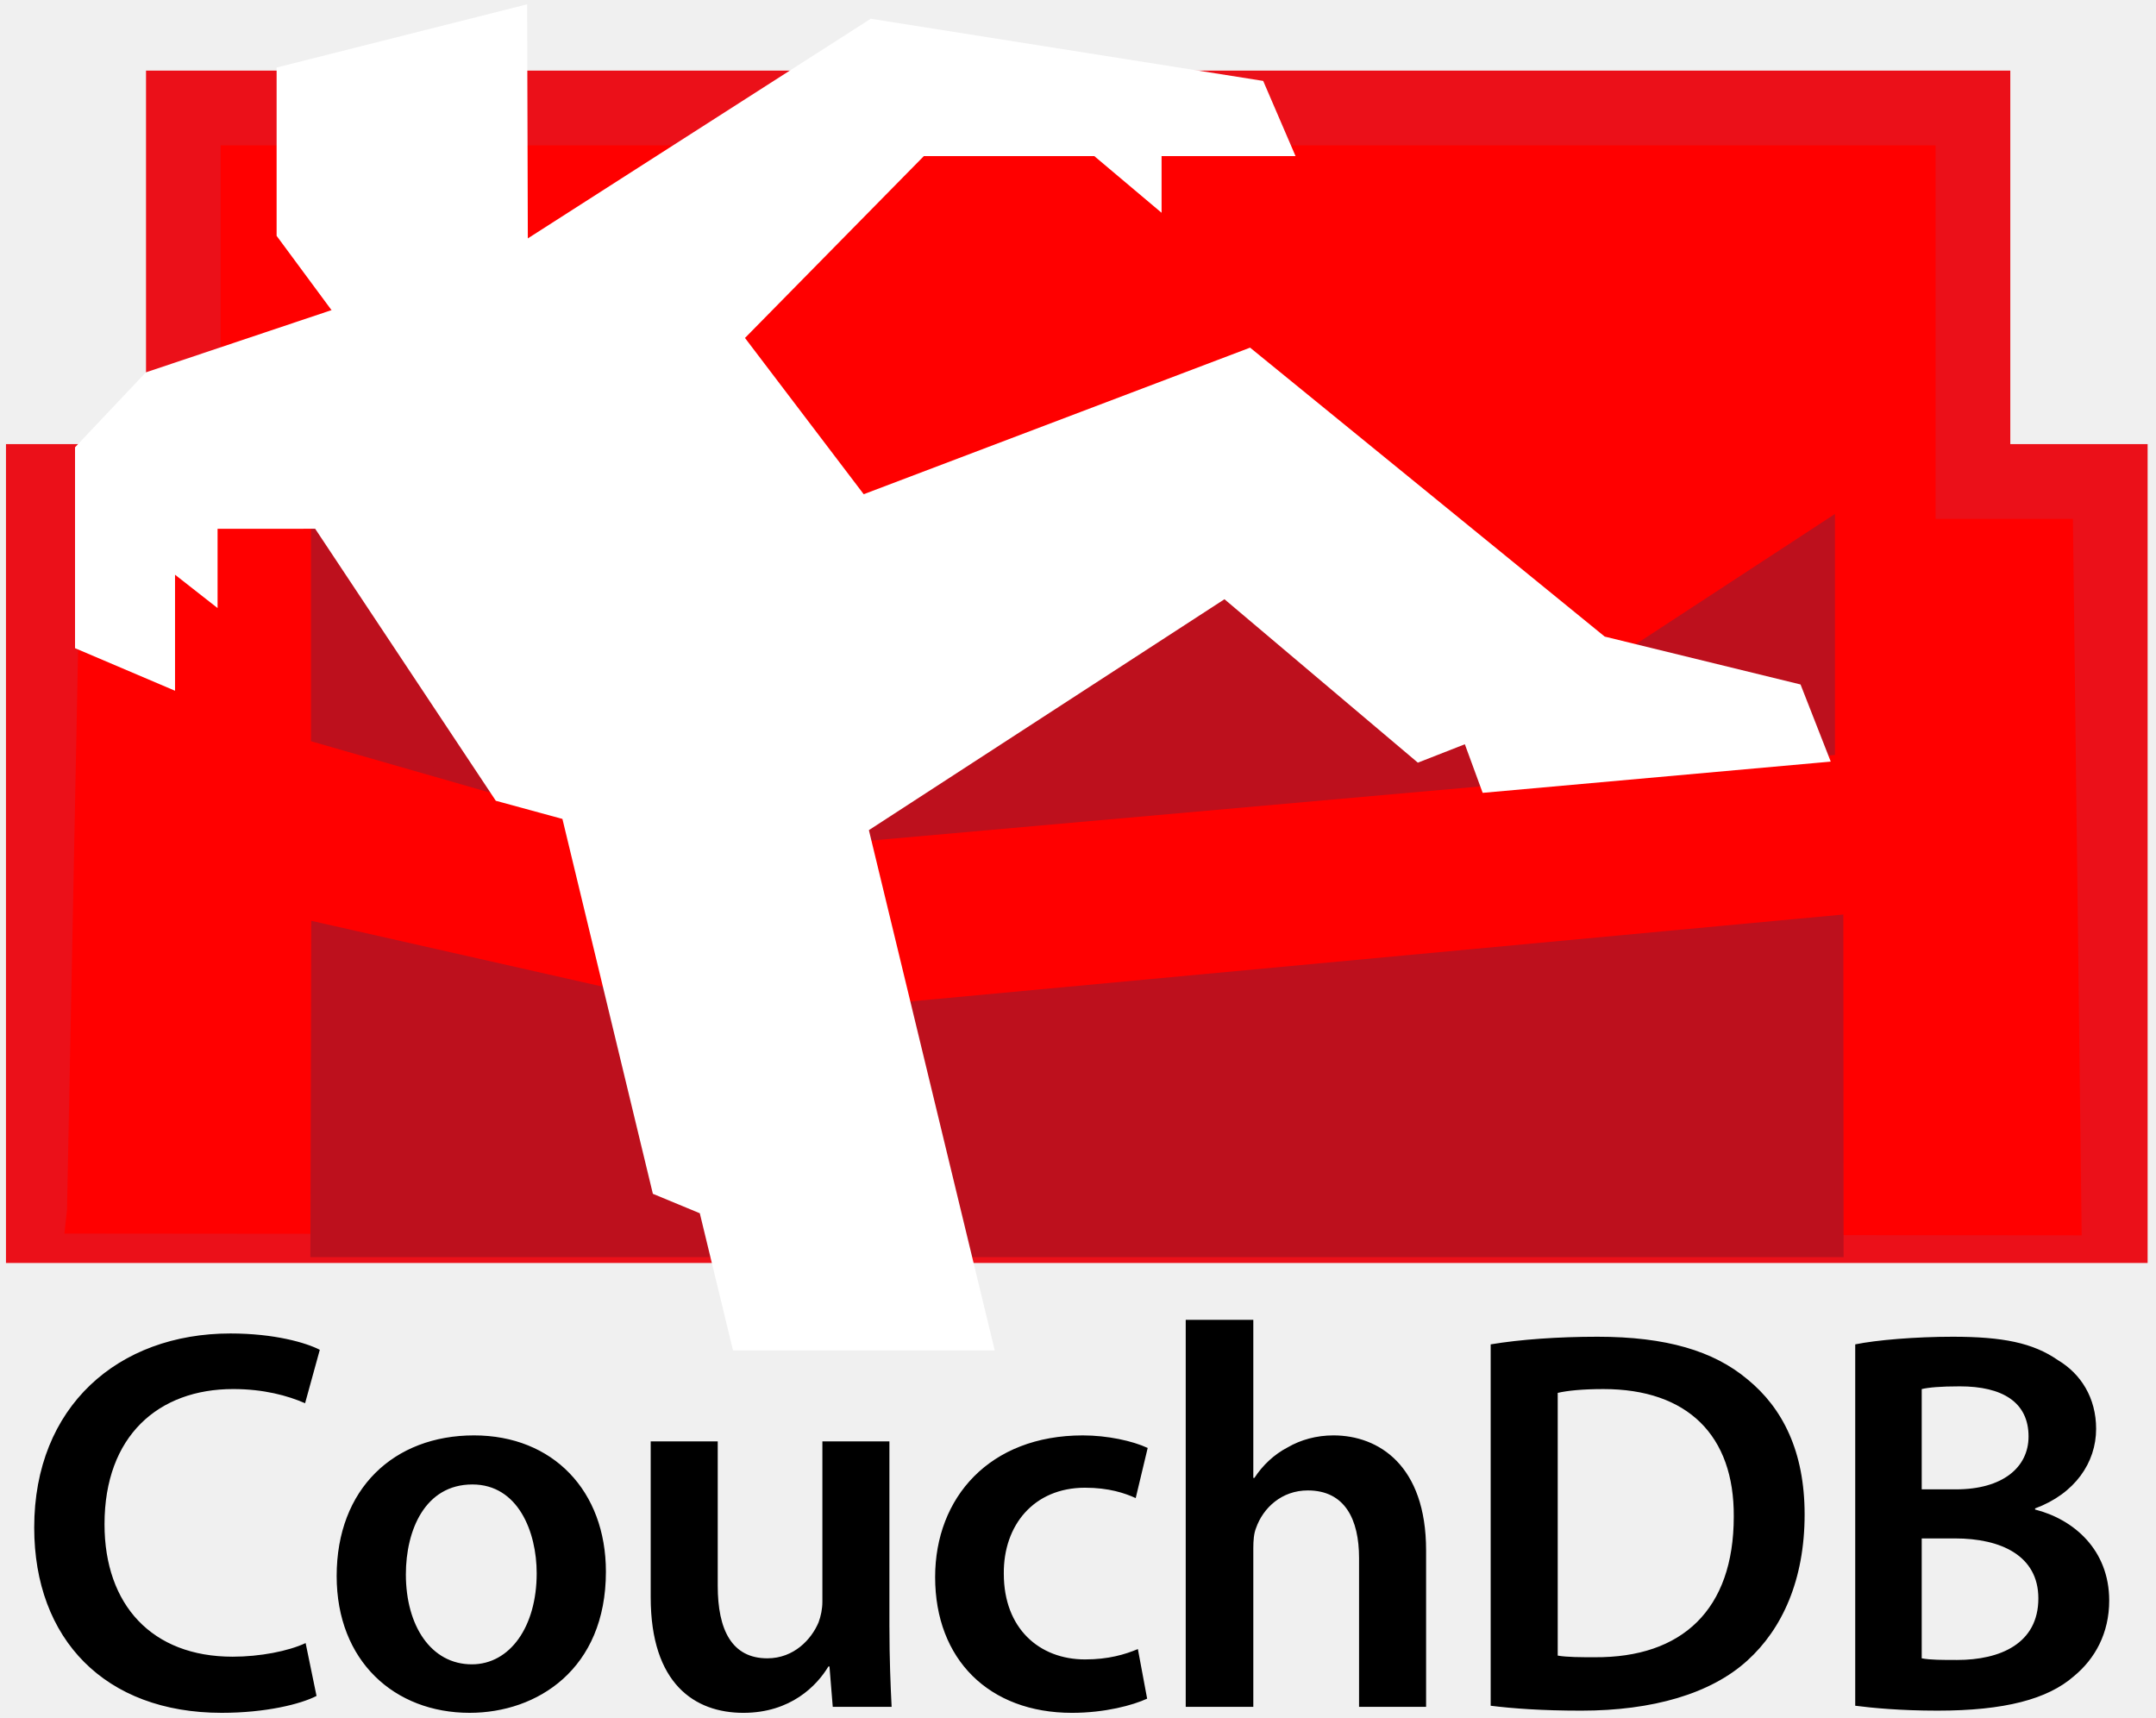
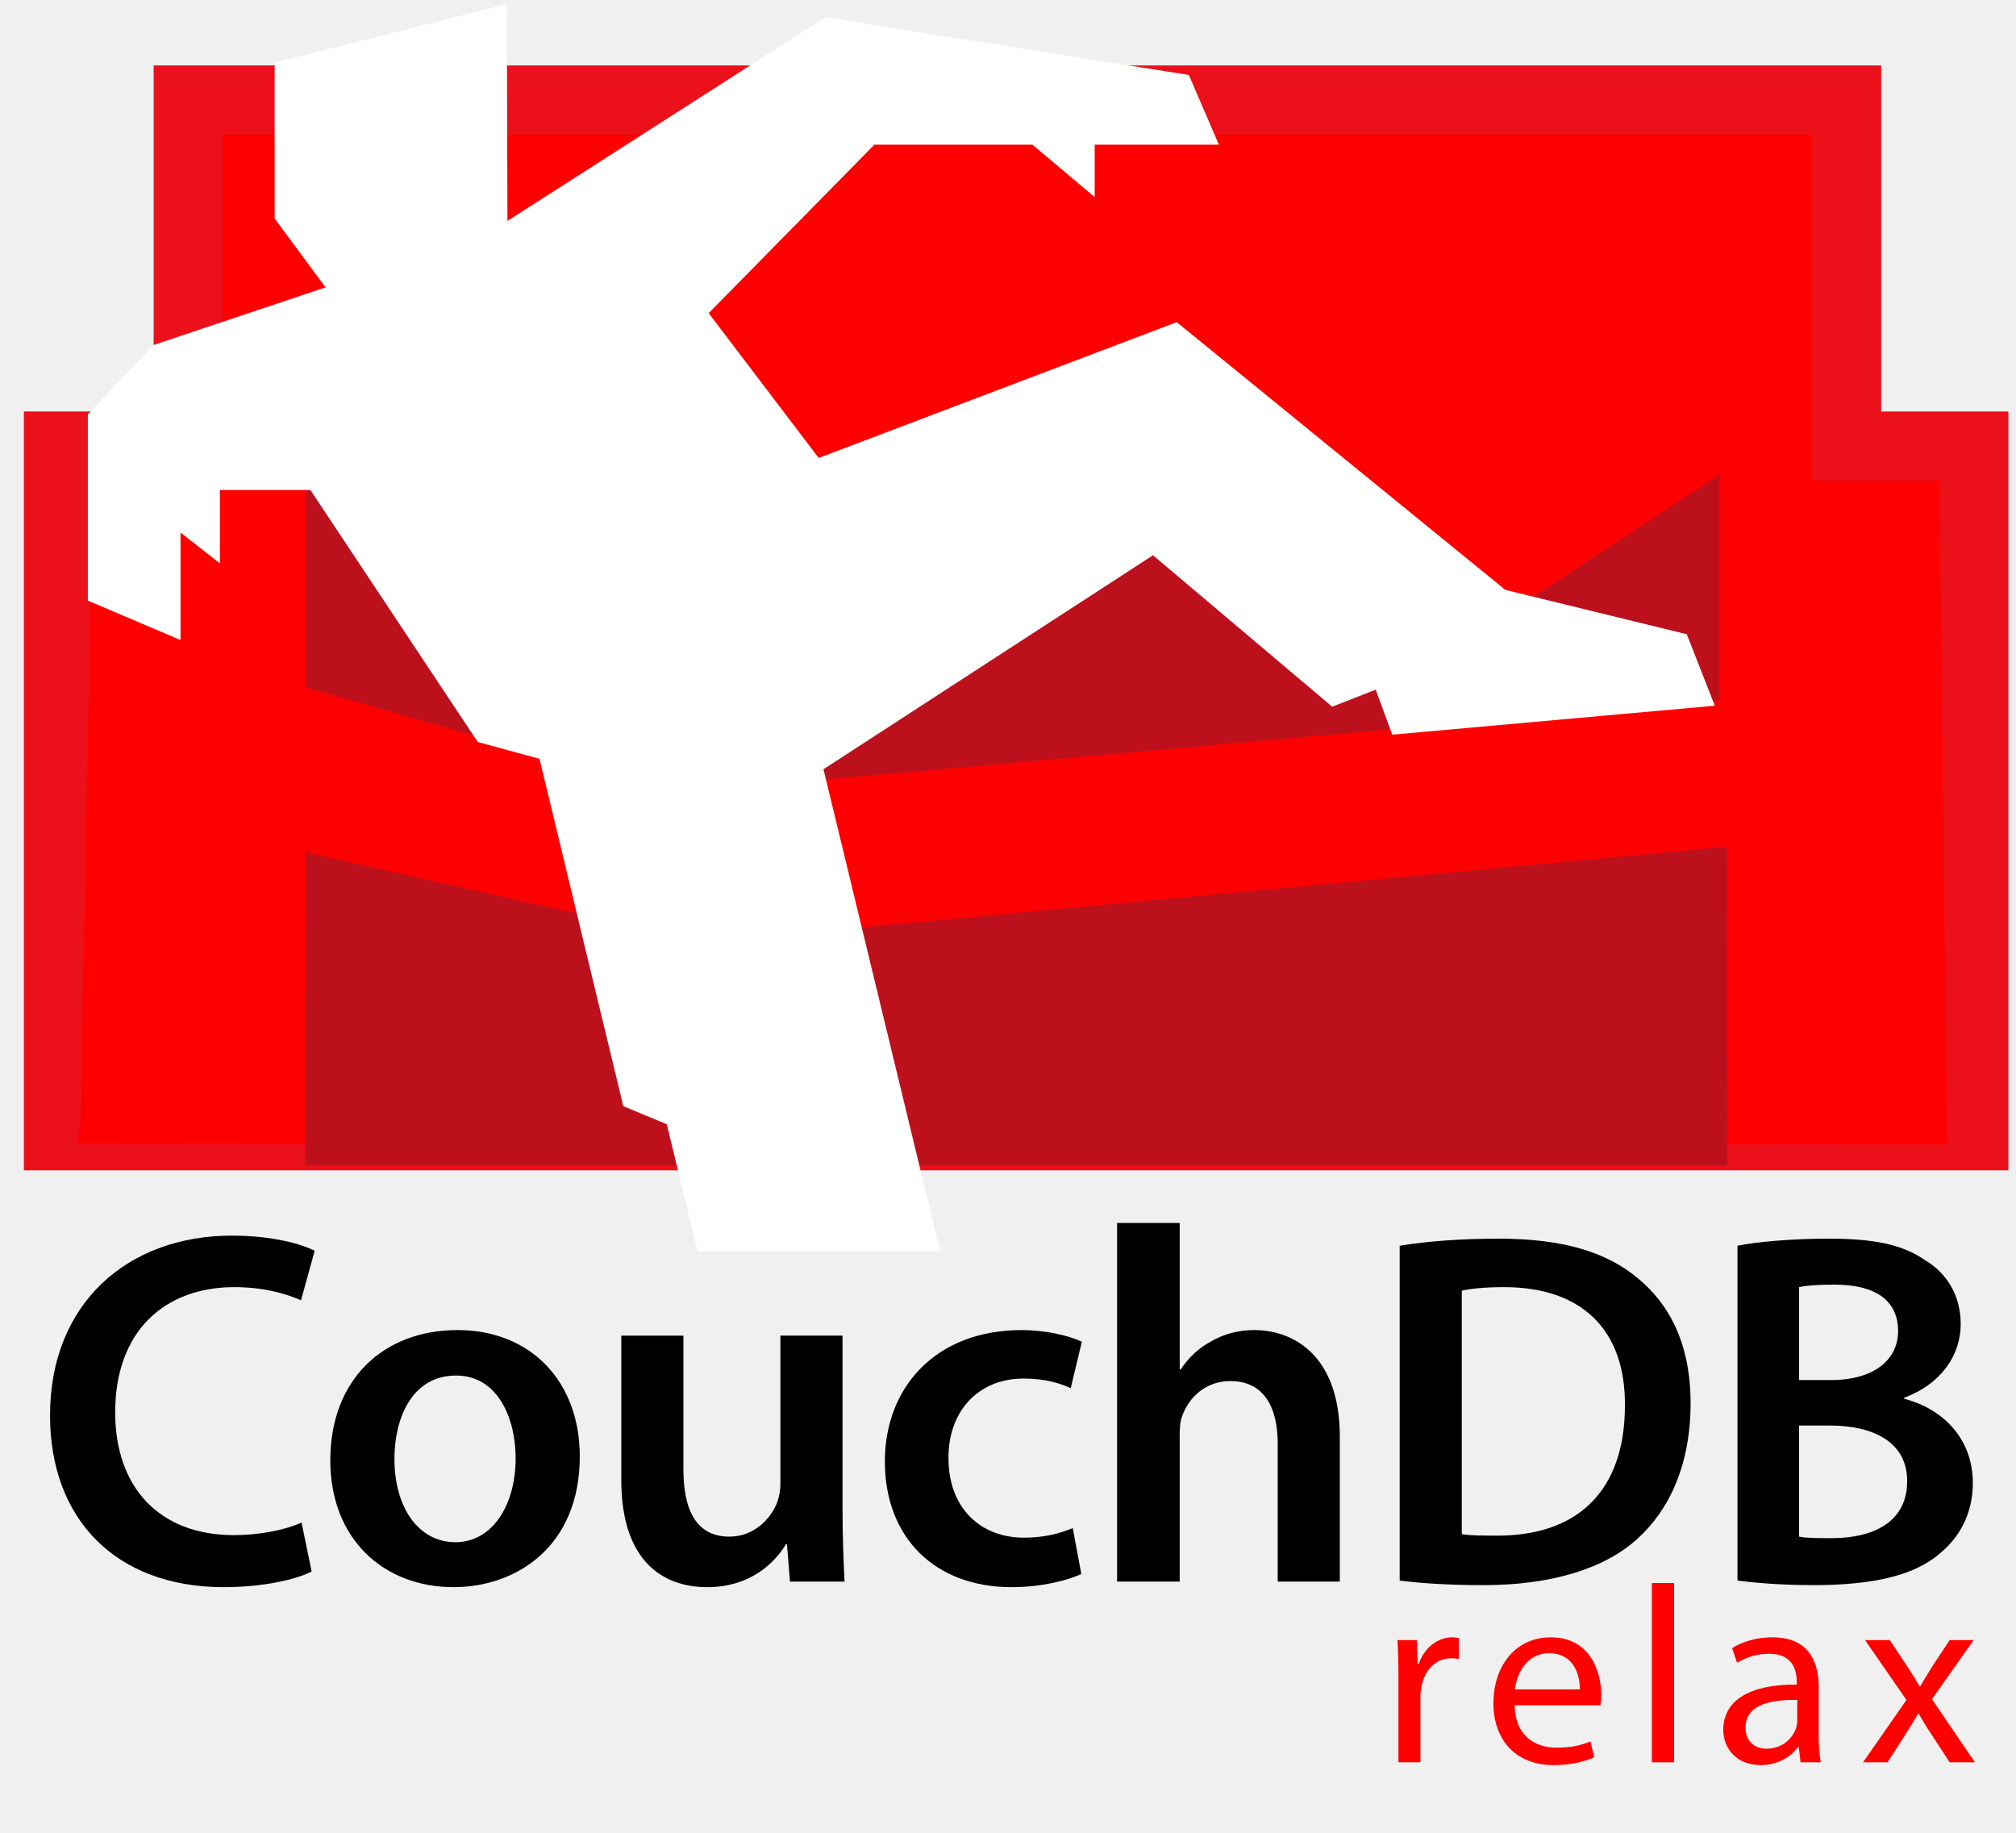
- <svg xmlns="http://www.w3.org/2000/svg" width="2500" height="1992" viewBox="0 0 256 204" preserveAspectRatio="xMinYMin meet">
-   <path d="M234.287 57.171V12.823H21.774v44.348H5.147v90.869h245.446V57.17h-16.306z" fill="#F00" />
-   <path d="M.71 149.97V52.734H17.34V8.387h221.383v44.347h16.306v97.236H.71zm6.935-3.491l239.552.21-1.038-85.082h-16.31v-44.35H26.206v44.35H9.58l-1.622 82.057-.312 2.815z" fill="#EB1019" />
-   <path d="M32.848 8.02v19.985l7.574 10.247 22.265-7.56-.09-30.178-29.75 7.505z" fill="#FFF" />
-   <path d="M37.46 109.964l50.245 11.353 130.69-12.176.03 39.633H37.359l.101-38.81zM186.996 81.835L173.34 76.17l-28.4-19.389-33.932 10.326-73.58-5.57v26.103l46.656 13.386L217.4 89.183V61.954l-30.404 19.881z" stroke="#BD101D" fill="#BD101D" />
-   <path d="M17.32 44.215l-8.41 8.897v23.855l11.874 5.054V68.243l5.053 3.96v-9.414l11.59-.002 21.45 32.298 7.91 2.157 10.741 44.513 5.573 2.31 3.943 16.286h31.082L103.18 98.573l42.225-27.418L168.37 90.56l5.58-2.185 2.117 5.77 41.334-3.71-3.587-9.158-23.256-5.687-42.11-34.31-45.883 17.405L88.466 40.13l21.24-21.593h20.243l7.987 6.728v-6.728h15.91l-3.843-8.93-46.604-7.38-43.023 27.555L17.32 44.215z" fill="#FFF" />
-   <path d="M37.587 201.38c-1.877.97-6.02 2.006-11.261 2.006-13.85 0-22.264-8.737-22.264-22.005 0-14.368 9.966-23.041 23.3-23.041 5.242 0 8.996 1.101 10.614 1.94l-1.747 6.343c-2.072-.905-4.918-1.683-8.543-1.683-8.868 0-15.275 5.567-15.275 16.05 0 9.58 5.631 15.73 15.21 15.73 3.236 0 6.602-.649 8.672-1.619l1.294 6.278zM71.951 186.624c0 11.585-8.154 16.762-16.18 16.762-8.932 0-15.793-6.149-15.793-16.245 0-10.355 6.796-16.699 16.31-16.699 9.384.001 15.663 6.603 15.663 16.182zm-23.754.323c0 6.084 2.977 10.68 7.832 10.68 4.53 0 7.702-4.467 7.702-10.81 0-4.917-2.2-10.548-7.636-10.548-5.632 0-7.898 5.435-7.898 10.678zM105.62 193.225c0 3.754.13 6.86.26 9.45h-6.991l-.389-4.79h-.13c-1.358 2.266-4.465 5.502-10.096 5.502-5.76 0-11.003-3.43-11.003-13.722v-18.51h7.96v17.15c0 5.243 1.683 8.608 5.89 8.608 3.172 0 5.242-2.265 6.084-4.272.26-.711.453-1.552.453-2.459v-19.028h7.96v22.07h.002zM136.223 201.703c-1.684.778-4.984 1.684-8.932 1.684-9.837 0-16.245-6.342-16.245-16.116 0-9.45 6.472-16.828 17.54-16.828 2.912 0 5.89.647 7.702 1.49l-1.423 5.953c-1.295-.583-3.17-1.23-6.02-1.23-6.084 0-9.708 4.466-9.643 10.226 0 6.473 4.208 10.162 9.644 10.162 2.783 0 4.724-.583 6.277-1.23l1.1 5.89zM140.805 156.721h8.025v18.77h.13c.97-1.49 2.329-2.784 3.947-3.625 1.553-.905 3.431-1.424 5.437-1.424 5.372 0 11.004 3.56 11.004 13.656v18.575h-7.961v-17.668c0-4.595-1.684-8.027-6.085-8.027-3.106 0-5.308 2.072-6.148 4.466-.26.648-.324 1.49-.324 2.396v18.833h-8.025v-45.952zM177.018 159.634c3.496-.583 7.96-.906 12.686-.906 8.155 0 13.785 1.683 17.798 5.049 4.208 3.43 6.796 8.607 6.796 16.051 0 7.766-2.654 13.59-6.796 17.346-4.335 3.948-11.262 5.954-19.74 5.954-4.66 0-8.155-.26-10.744-.583v-42.911zm7.96 36.956c1.101.194 2.784.194 4.402.194 10.355.066 16.504-5.63 16.504-16.699.066-9.643-5.502-15.143-15.468-15.143-2.524 0-4.337.193-5.437.453v31.195zM220.307 159.634c2.523-.517 7.118-.906 11.584-.906 5.89 0 9.516.712 12.493 2.783 2.717 1.619 4.529 4.466 4.529 8.155 0 4.012-2.524 7.702-7.249 9.45v.129c4.596 1.165 8.803 4.788 8.803 10.808 0 3.883-1.683 6.925-4.207 8.996-3.107 2.718-8.22 4.078-16.18 4.078-4.402 0-7.766-.323-9.773-.583v-42.91zm7.896 17.216h4.078c5.502 0 8.608-2.588 8.608-6.278 0-4.078-3.107-5.953-8.154-5.953-2.33 0-3.69.129-4.531.323v11.908h-.001zm0 20.064c1.036.194 2.395.194 4.207.194 5.113 0 9.644-1.94 9.644-7.313 0-5.049-4.401-7.119-9.903-7.119h-3.948v14.238z" />
+ <svg xmlns="http://www.w3.org/2000/svg" version="1.1" id="Ebene_1" x="0px" y="0px" width="220px" height="200px" viewBox="0 0 220 200" enable-background="new 0 0 220 200" xml:space="preserve">
+   <polygon fill="#FF0000" points="201.51,48.685 201.51,10.92 20.542,10.92 20.542,48.685 6.383,48.685 6.383,126.065   215.396,126.065 215.396,48.685 " />
+   <path fill="#EB1019" d="M2.605,127.709V44.906h14.16V7.142h188.522v37.764h13.885v82.803H2.605L2.605,127.709z M8.51,124.736  l203.994,0.179l-0.884-72.453h-13.89V14.696H24.317v37.766h-14.16l-1.381,69.877L8.51,124.736z" />
+   <polygon fill="#FFFFFF" points="29.972,6.829 29.972,23.848 36.422,32.574 55.382,26.136 55.305,0.438 " />
+   <polygon fill="#BD101D" stroke="#BD101D" points="33.899,93.641 76.686,103.309 187.977,92.94 188.003,126.69 33.813,126.69 " />
+   <polygon fill="#BD101D" stroke="#BD101D" points="161.239,69.688 149.609,64.863 125.424,48.352 96.529,57.145 33.871,52.401   33.871,74.63 73.602,86.029 187.13,75.945 187.13,52.758 " />
+   <polygon fill="#FFFFFF" points="16.749,37.652 9.587,45.228 9.587,65.542 19.699,69.846 19.699,58.113 24.002,61.485 24.002,53.469   33.871,53.467 52.137,80.971 58.873,82.808 68.02,120.713 72.766,122.681 76.123,136.549 102.592,136.549 89.863,83.941   125.821,60.593 145.377,77.117 150.128,75.256 151.931,80.169 187.13,77.01 184.075,69.212 164.271,64.369 128.412,35.152   89.34,49.973 77.334,34.173 95.421,15.785 112.66,15.785 119.461,21.515 119.461,15.785 133.01,15.785 129.737,8.181 90.051,1.897   53.414,25.361 " />
+   <g>
+     <path d="M34.008,171.487c-1.599,0.827-5.126,1.709-9.59,1.709c-11.794,0-18.959-7.44-18.959-18.739   c0-12.235,8.487-19.621,19.841-19.621c4.464,0,7.661,0.938,9.039,1.653l-1.488,5.401c-1.764-0.771-4.188-1.433-7.275-1.433   c-7.551,0-13.007,4.74-13.007,13.668c0,8.157,4.795,13.394,12.952,13.394c2.756,0,5.622-0.552,7.385-1.378L34.008,171.487z" />
+     <path d="M63.271,158.922c0,9.865-6.944,14.274-13.779,14.274c-7.606,0-13.448-5.236-13.448-13.834   c0-8.818,5.787-14.22,13.889-14.22C57.924,145.143,63.271,150.765,63.271,158.922z M43.043,159.197   c0,5.181,2.535,9.094,6.669,9.094c3.858,0,6.559-3.803,6.559-9.204c0-4.188-1.874-8.983-6.503-8.983   C44.972,150.104,43.043,154.732,43.043,159.197z" />
+     <path d="M91.942,164.543c0,3.197,0.11,5.842,0.221,8.047H86.21l-0.331-4.078h-0.11c-1.157,1.929-3.803,4.685-8.598,4.685   c-4.905,0-9.37-2.921-9.37-11.685v-15.763h6.779v14.605c0,4.464,1.433,7.33,5.015,7.33c2.701,0,4.464-1.929,5.181-3.638   c0.221-0.606,0.386-1.322,0.386-2.094v-16.204h6.779V164.543z" />
+     <path d="M118.002,171.763c-1.434,0.662-4.244,1.434-7.606,1.434c-8.377,0-13.833-5.401-13.833-13.724   c0-8.047,5.511-14.33,14.936-14.33c2.48,0,5.016,0.551,6.559,1.268l-1.212,5.07c-1.103-0.496-2.7-1.047-5.126-1.047   c-5.181,0-8.267,3.803-8.212,8.708c0,5.512,3.583,8.653,8.212,8.653c2.37,0,4.023-0.496,5.346-1.047L118.002,171.763z" />
+     <path d="M121.904,133.458h6.834v15.983h0.111c0.826-1.268,1.983-2.37,3.361-3.086c1.322-0.771,2.922-1.213,4.63-1.213   c4.574,0,9.37,3.031,9.37,11.629v15.818h-6.779v-15.046c0-3.913-1.434-6.835-5.182-6.835c-2.645,0-4.52,1.764-5.235,3.803   c-0.221,0.552-0.276,1.269-0.276,2.04v16.038h-6.834V133.458z" />
+     <path d="M152.742,135.938c2.977-0.496,6.779-0.771,10.803-0.771c6.944,0,11.739,1.433,15.156,4.299   c3.583,2.921,5.787,7.33,5.787,13.669c0,6.613-2.26,11.573-5.787,14.771c-3.692,3.362-9.59,5.07-16.81,5.07   c-3.969,0-6.944-0.221-9.149-0.496V135.938z M159.521,167.409c0.937,0.165,2.37,0.165,3.748,0.165   c8.818,0.056,14.054-4.795,14.054-14.22c0.056-8.212-4.685-12.896-13.172-12.896c-2.149,0-3.693,0.165-4.63,0.386V167.409z" />
+     <path d="M189.605,135.938c2.149-0.44,6.062-0.771,9.865-0.771c5.016,0,8.103,0.606,10.638,2.37   c2.314,1.378,3.857,3.803,3.857,6.944c0,3.417-2.149,6.559-6.173,8.047v0.11c3.914,0.992,7.496,4.078,7.496,9.204   c0,3.307-1.433,5.897-3.582,7.661c-2.646,2.314-7,3.472-13.779,3.472c-3.748,0-6.613-0.275-8.322-0.496V135.938z M196.329,150.599   h3.473c4.685,0,7.33-2.204,7.33-5.346c0-3.473-2.646-5.07-6.944-5.07c-1.984,0-3.142,0.11-3.858,0.275V150.599z M196.329,167.685   c0.882,0.165,2.04,0.165,3.583,0.165c4.354,0,8.212-1.653,8.212-6.228c0-4.299-3.748-6.062-8.433-6.062h-3.362V167.685z" />
+   </g>
+   <g>
+     <path fill="#FF0000" d="M152.609,183.135c0-1.57-0.027-2.921-0.11-4.161h2.122l0.083,2.618h0.109   c0.606-1.791,2.067-2.921,3.693-2.921c0.275,0,0.468,0.027,0.688,0.082v2.288c-0.248-0.056-0.496-0.083-0.826-0.083   c-1.709,0-2.922,1.295-3.252,3.114c-0.056,0.33-0.11,0.716-0.11,1.13v7.109h-2.397V183.135z" />
+     <path fill="#FF0000" d="M165.289,186.084c0.055,3.279,2.149,4.629,4.574,4.629c1.736,0,2.783-0.303,3.692-0.688l0.414,1.736   c-0.854,0.386-2.315,0.854-4.438,0.854c-4.105,0-6.559-2.728-6.559-6.751s2.37-7.192,6.256-7.192c4.354,0,5.512,3.83,5.512,6.283   c0,0.496-0.056,0.882-0.083,1.13H165.289z M172.398,184.348c0.027-1.543-0.634-3.941-3.362-3.941c-2.452,0-3.527,2.26-3.72,3.941   H172.398z" />
+     <path fill="#FF0000" d="M180.262,172.746h2.425v19.565h-2.425V172.746z" />
+     <path fill="#FF0000" d="M198.469,189.115c0,1.157,0.056,2.287,0.221,3.196h-2.204l-0.193-1.681h-0.083   c-0.744,1.047-2.177,1.983-4.078,1.983c-2.7,0-4.078-1.901-4.078-3.83c0-3.225,2.865-4.988,8.019-4.96v-0.276   c0-1.102-0.303-3.086-3.031-3.086c-1.24,0-2.535,0.386-3.472,0.992l-0.552-1.599c1.103-0.717,2.701-1.185,4.382-1.185   c4.078,0,5.07,2.783,5.07,5.456V189.115z M196.127,185.505c-2.646-0.055-5.649,0.413-5.649,3.004c0,1.57,1.047,2.314,2.287,2.314   c1.736,0,2.839-1.103,3.225-2.232c0.082-0.247,0.138-0.523,0.138-0.771V185.505z" />
+     <path fill="#FF0000" d="M206.228,178.974l1.901,2.866c0.496,0.744,0.909,1.433,1.351,2.177h0.082   c0.441-0.799,0.882-1.488,1.323-2.204l1.874-2.839h2.618l-4.548,6.448l4.686,6.89h-2.756l-1.957-3.004   c-0.523-0.771-0.964-1.516-1.433-2.314h-0.056c-0.44,0.826-0.909,1.516-1.405,2.314l-1.929,3.004h-2.673l4.739-6.807l-4.519-6.531   H206.228z" />
+   </g>
</svg>
